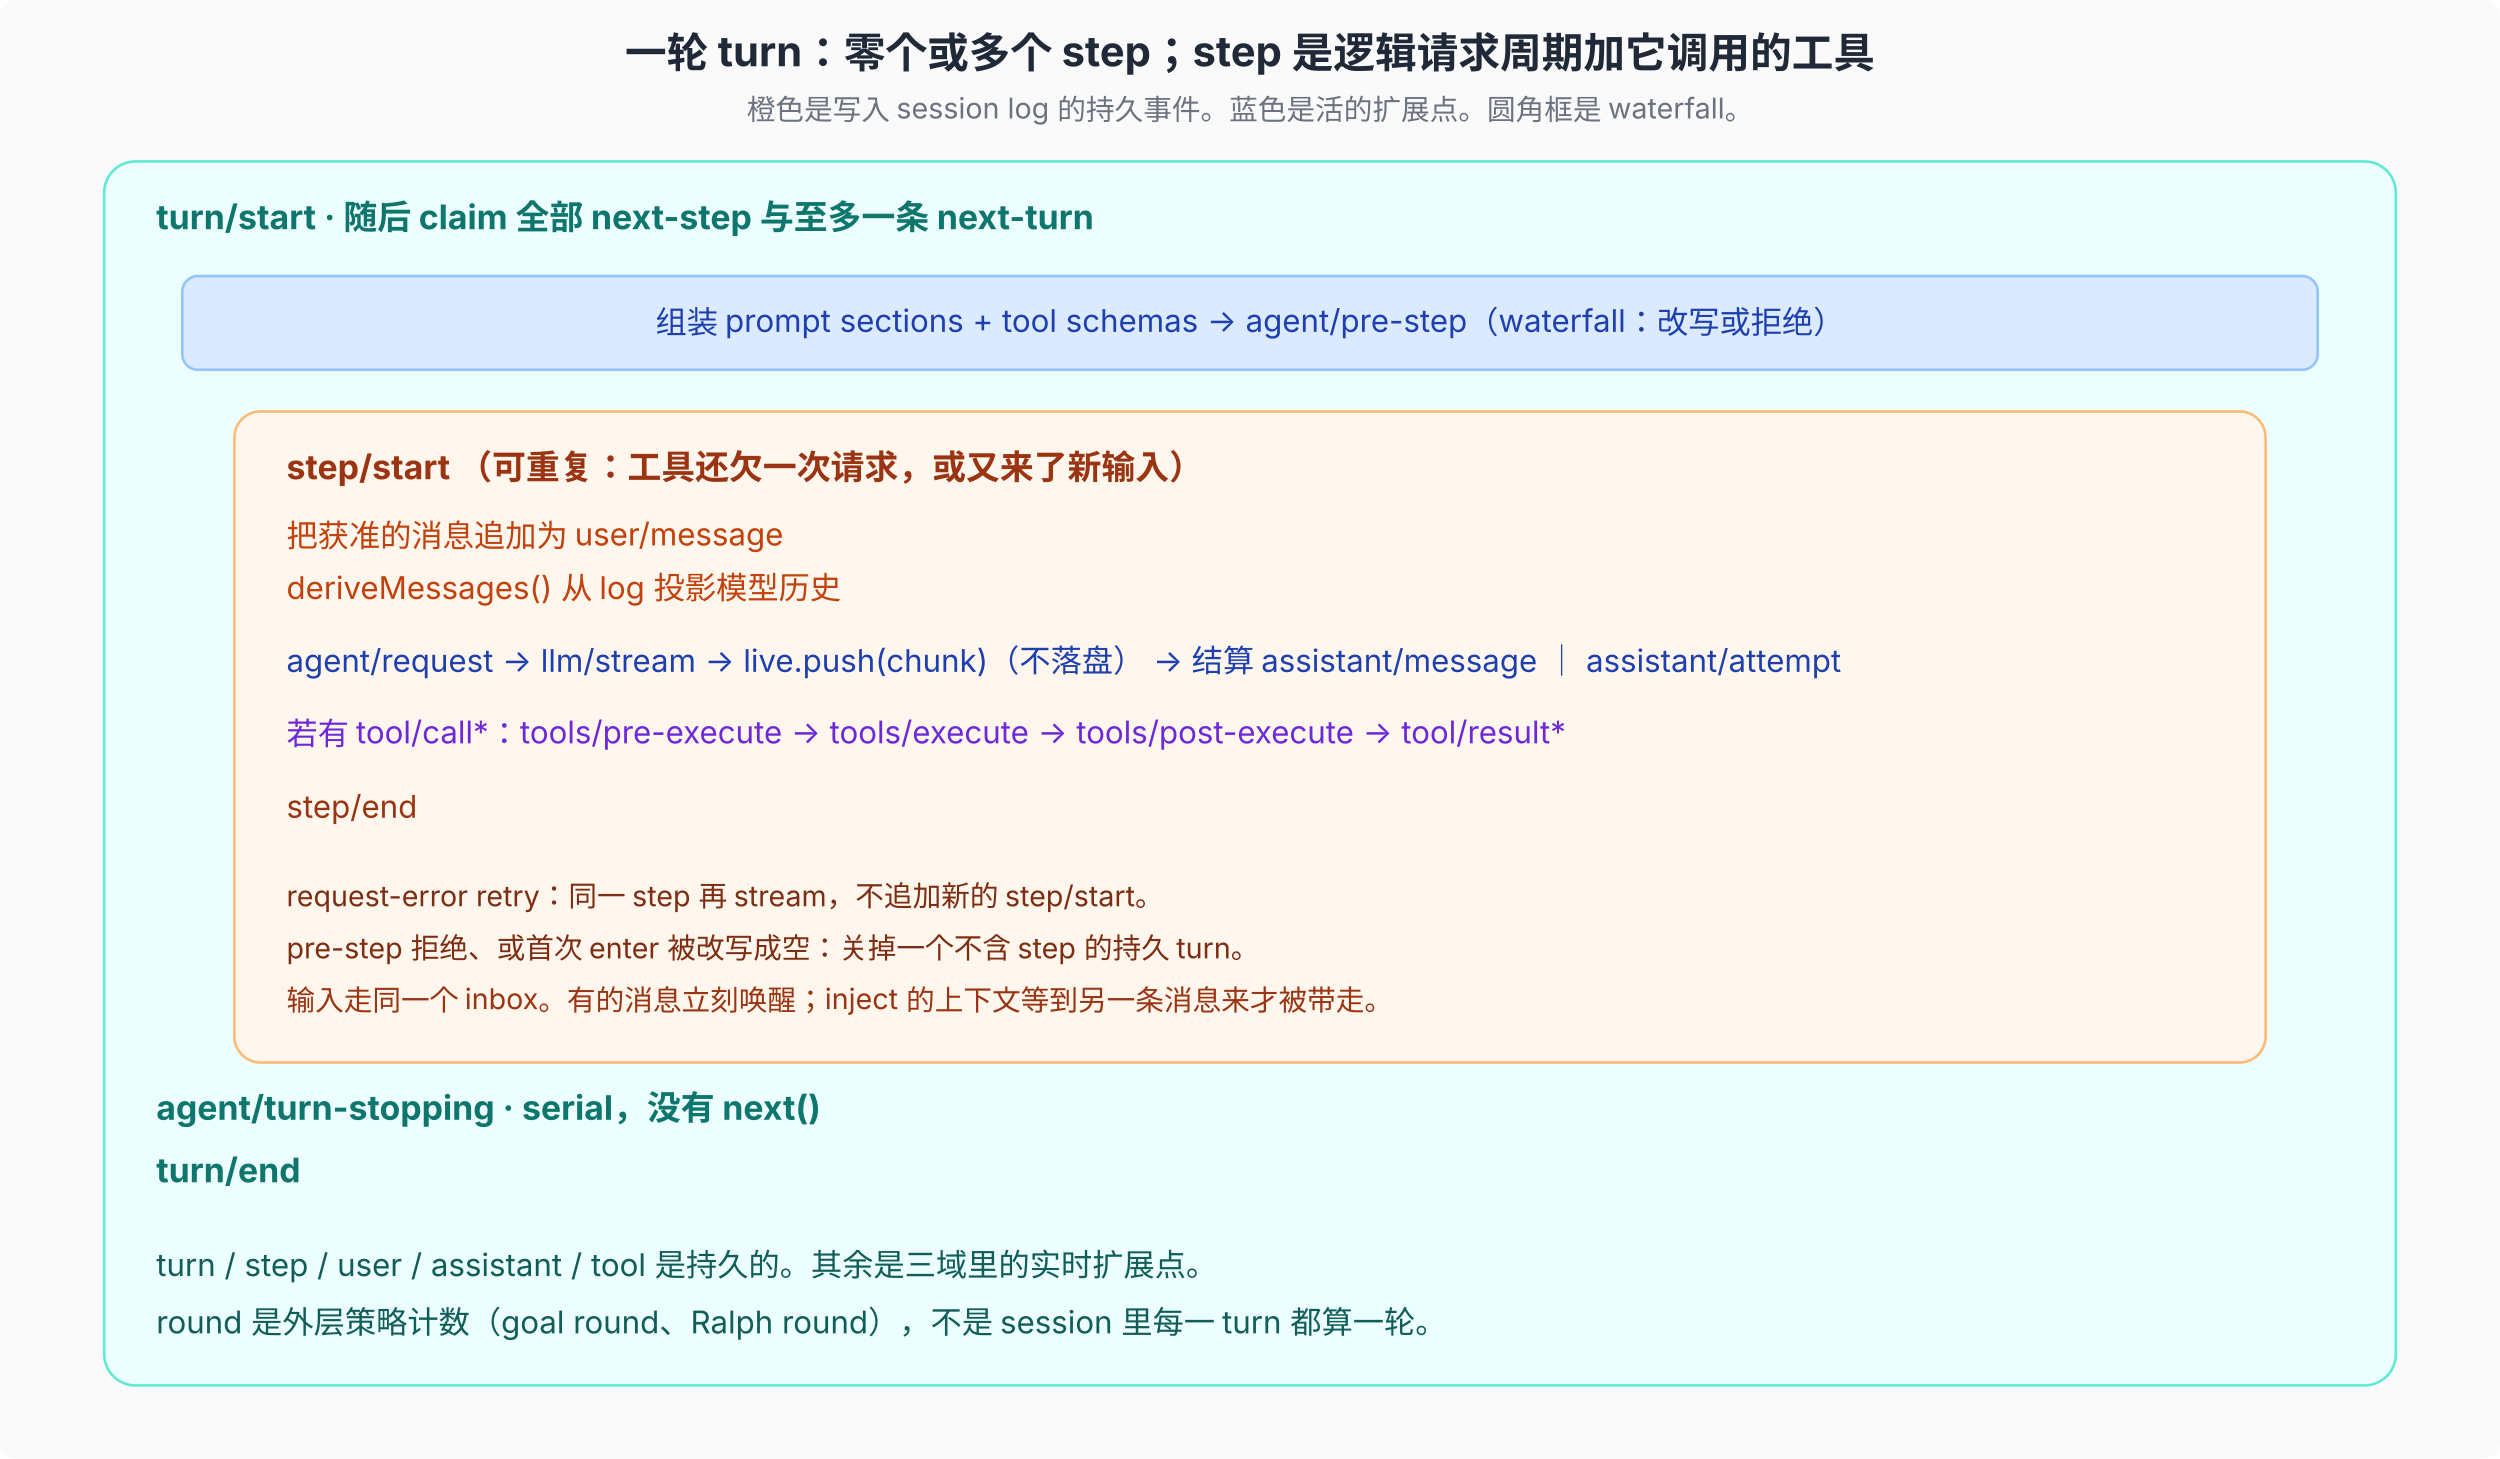
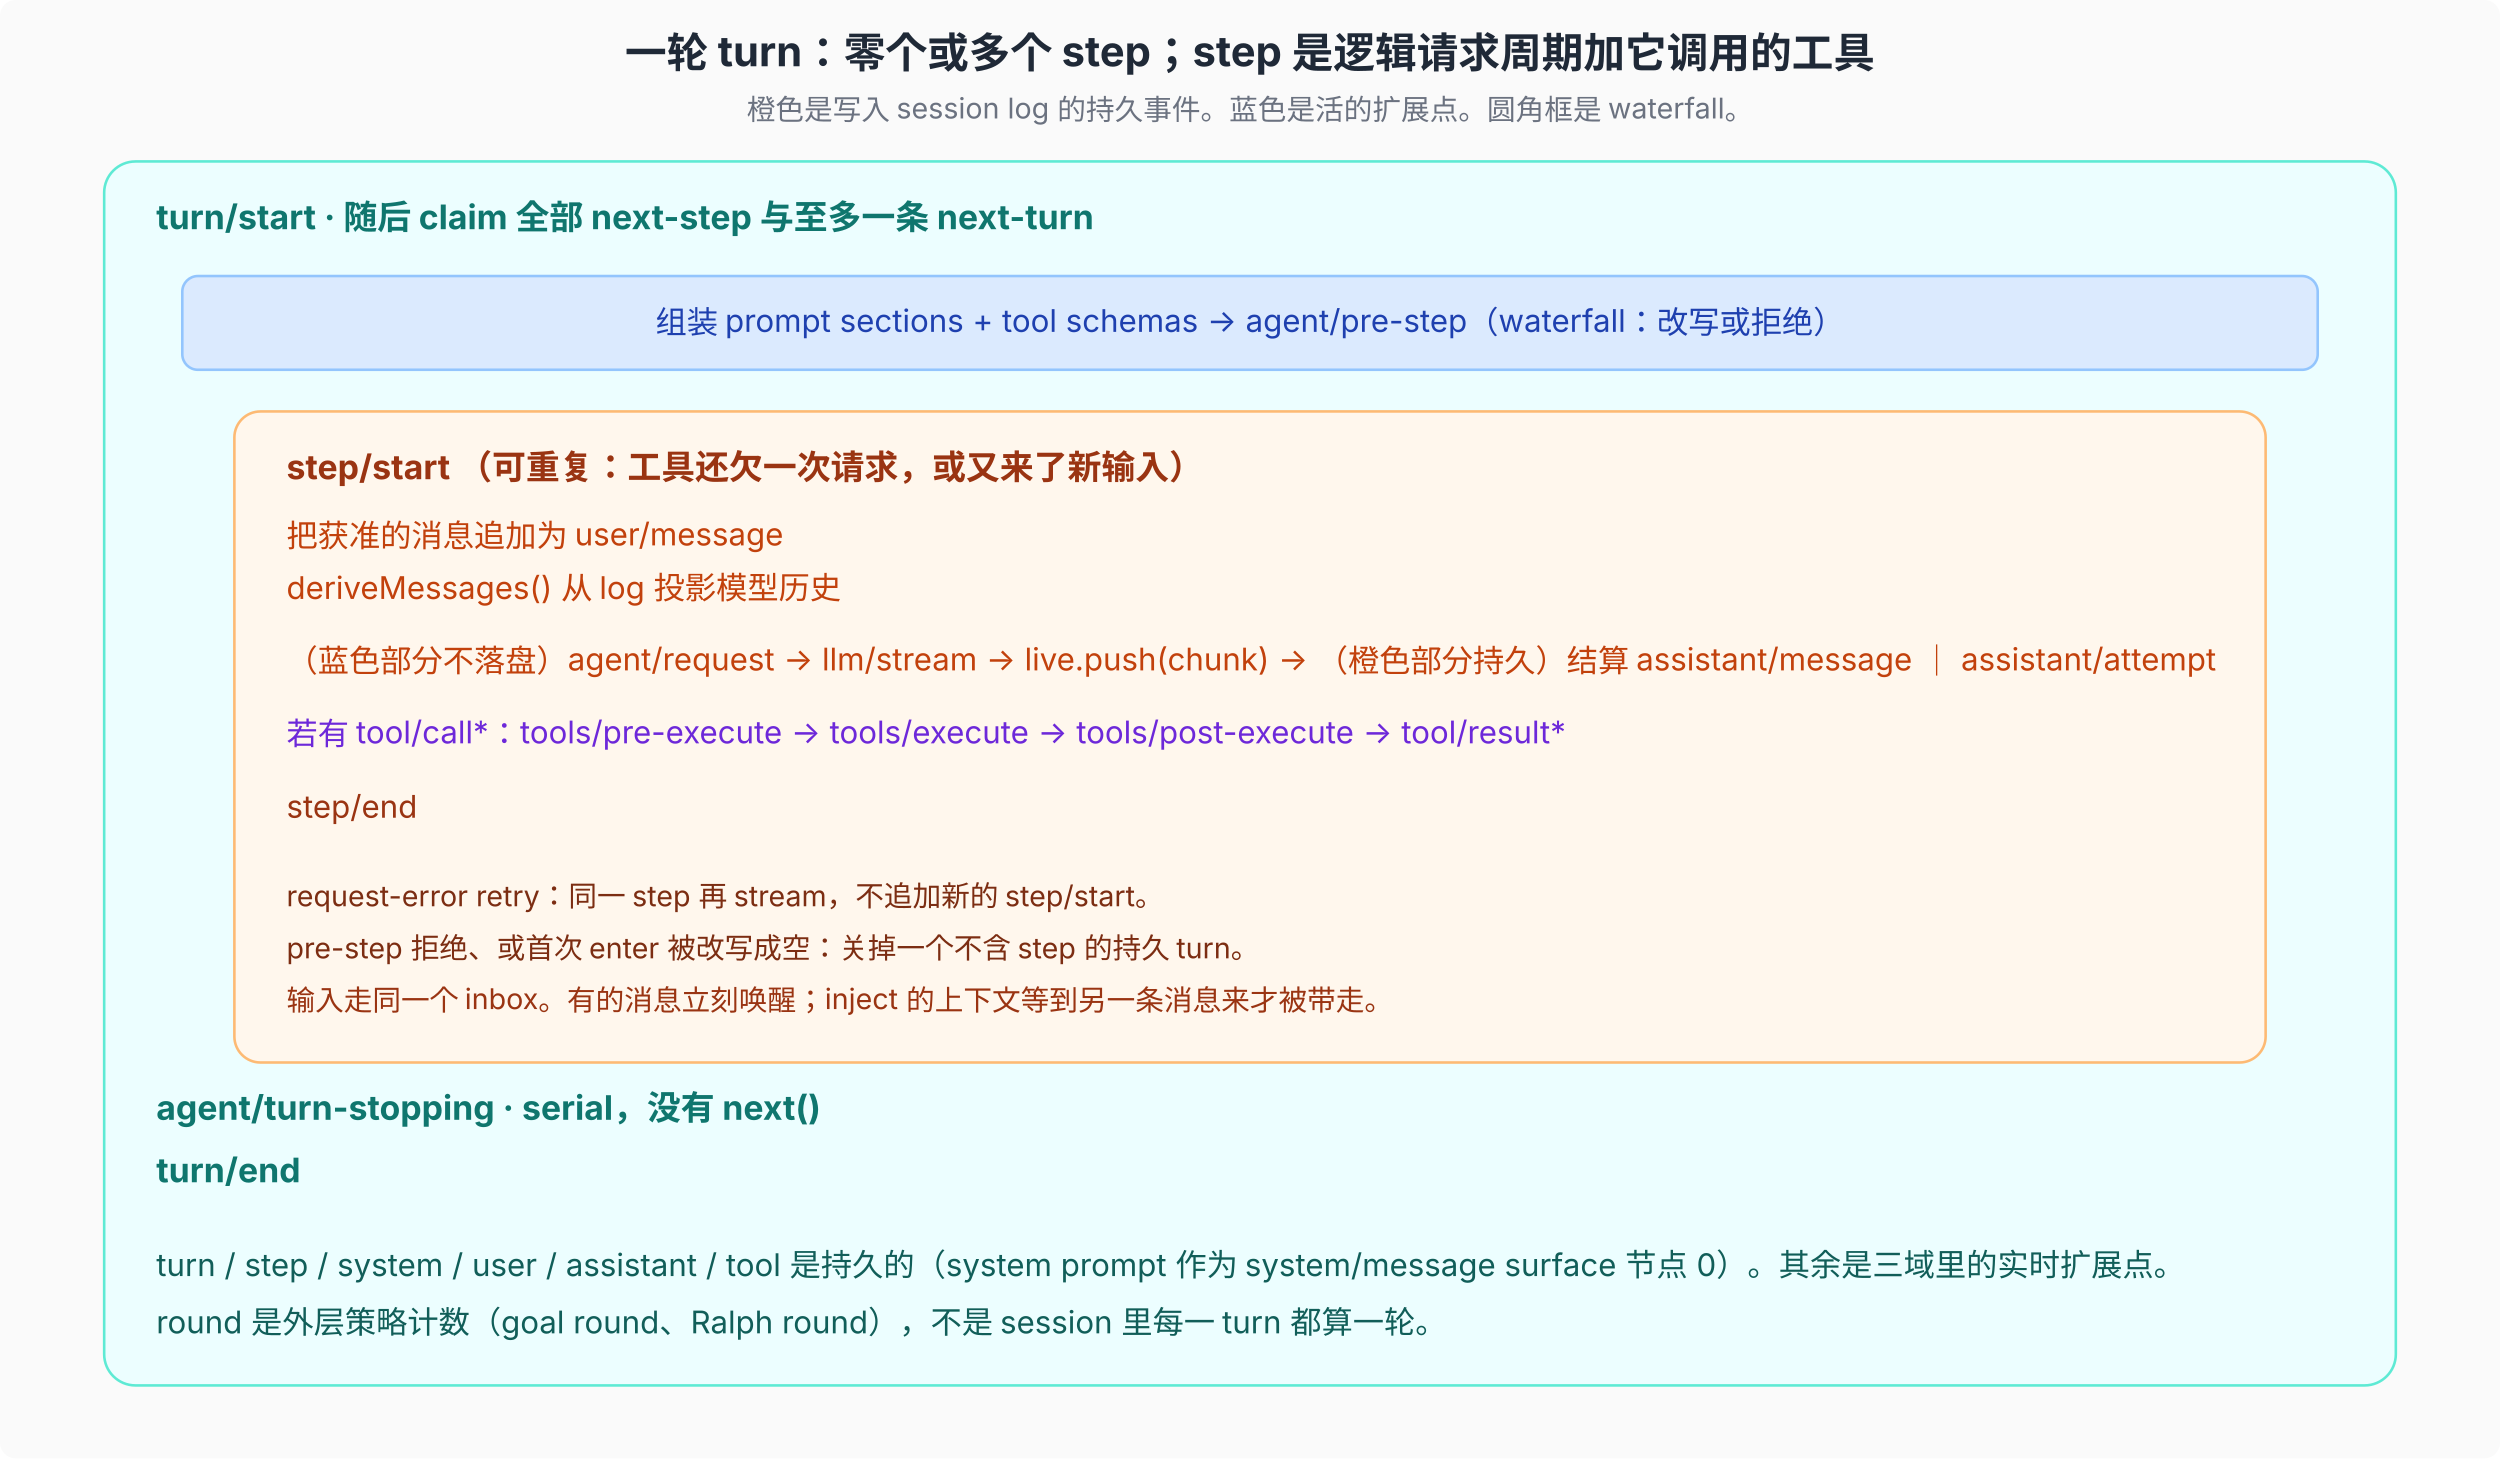
<svg xmlns="http://www.w3.org/2000/svg" viewBox="0 0 960 560" font-family="system-ui, -apple-system, 'PingFang SC', 'Noto Sans SC', sans-serif" font-size="12">
  <defs>
    <marker id="arr" markerWidth="8" markerHeight="6" refX="8" refY="3" orient="auto">
      <path d="M0,0 L8,3 L0,6 Z" fill="#4b5563" />
    </marker>
  </defs>
  <rect width="960" height="560" fill="#fafafa" rx="6" />
  <text x="480" y="26" text-anchor="middle" font-size="16" font-weight="700" fill="#1f2937">一轮 turn：零个或多个 step；step 是逻辑请求周期加它调用的工具</text>
  <text x="480" y="46" text-anchor="middle" font-size="11" fill="#6b7280">橙色是写入 session log 的持久事件。蓝色是活的扩展点。圆角框是 waterfall。</text>
  <rect x="40" y="62" width="880" height="470" rx="12" fill="#ecfeff" stroke="#5eead4" />
  <text x="60" y="88" font-size="13" font-weight="700" fill="#0f766e">turn/start  ·  随后 claim 全部 next-step 与至多一条 next-turn</text>
  <rect x="70" y="106" width="820" height="36" rx="6" fill="#dbeafe" stroke="#93c5fd" />
  <text x="480" y="128" text-anchor="middle" font-size="12" fill="#1e40af">组装 prompt sections + tool schemas    →    agent/pre-step（waterfall：改写或拒绝）</text>
  <rect x="90" y="158" width="780" height="250" rx="10" fill="#fff7ed" stroke="#fdba74" />
  <text x="110" y="184" font-size="13" font-weight="700" fill="#9a3412">step/start  （可重复：工具还欠一次请求，或又来了新输入）</text>
  <text x="110" y="210" font-size="12" fill="#c2410c">把获准的消息追加为 user/message</text>
  <text x="110" y="230" font-size="12" fill="#c2410c">deriveMessages() 从 log 投影模型历史</text>
-   <text x="110" y="258" font-size="12" fill="#1e40af">agent/request  →  llm/stream  →  live.push(chunk)（不落盘）  →  结算 assistant/message ｜ assistant/attempt</text>
+   <text x="110" y="258" font-size="12" fill="#c2410c">（蓝色部分不落盘）agent/request  →  llm/stream  →  live.push(chunk)  →  （橙色部分持久）结算 assistant/message ｜ assistant/attempt</text>
  <text x="110" y="286" font-size="12" fill="#6d28d9">若有 tool/call*：tools/pre-execute → tools/execute → tools/post-execute → tool/result*</text>
  <text x="110" y="314" font-size="12" fill="#9a3412">step/end</text>
  <text x="110" y="348" font-size="11" fill="#7c2d12">request-error retry：同一 step 再 stream，不追加新的 step/start。</text>
  <text x="110" y="368" font-size="11" fill="#7c2d12">pre-step 拒绝、或首次 enter 被改写成空：关掉一个不含 step 的持久 turn。</text>
  <text x="110" y="388" font-size="11" fill="#9a3412">输入走同一个 inbox。有的消息立刻唤醒；inject 的上下文等到另一条消息来才被带走。</text>
  <text x="60" y="430" font-size="13" font-weight="700" fill="#0f766e">agent/turn-stopping  ·  serial，没有 next()</text>
  <text x="60" y="454" font-size="13" font-weight="700" fill="#0f766e">turn/end</text>
-   <text x="60" y="490" font-size="12" fill="#115e59">turn / step / user / assistant / tool 是持久的。其余是三域里的实时扩展点。</text>
+   <text x="60" y="490" font-size="12" fill="#115e59">turn / step / system / user / assistant / tool 是持久的（system prompt 作为 system/message surface 节点 0）。其余是三域里的实时扩展点。</text>
  <text x="60" y="512" font-size="12" fill="#115e59">round 是外层策略计数（goal round、Ralph round），不是 session 里每一 turn 都算一轮。</text>
</svg>
